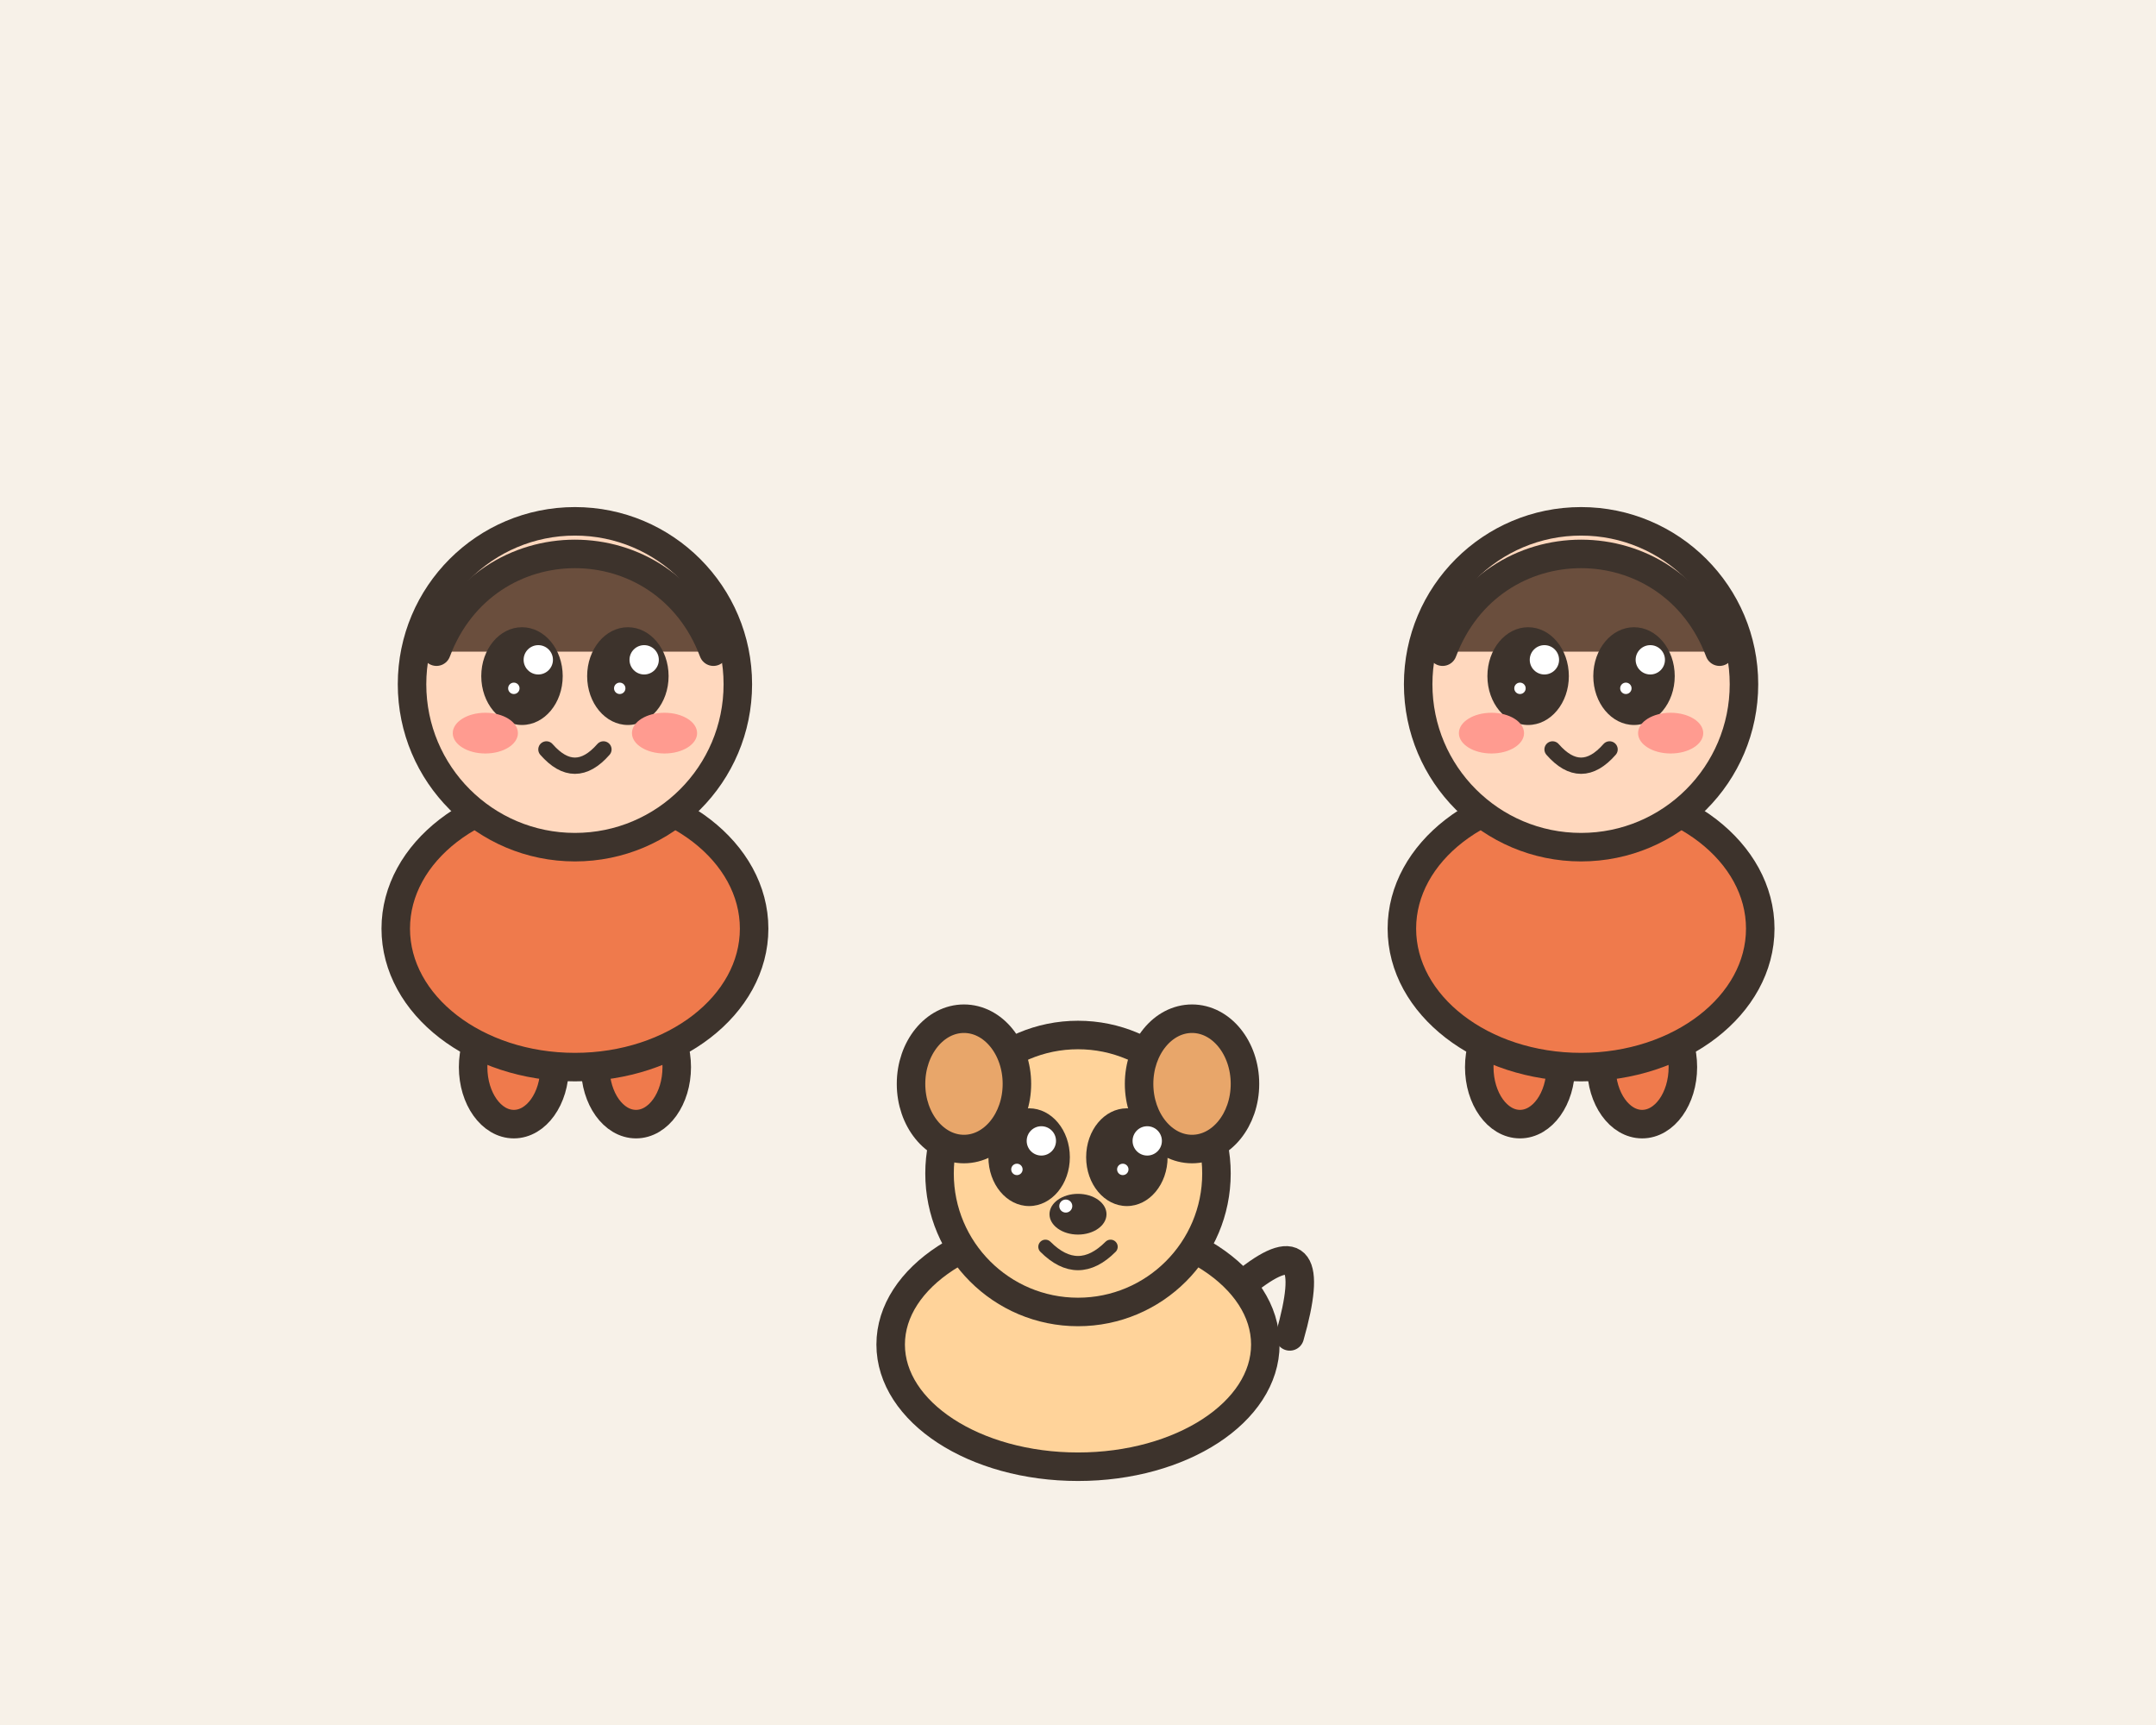
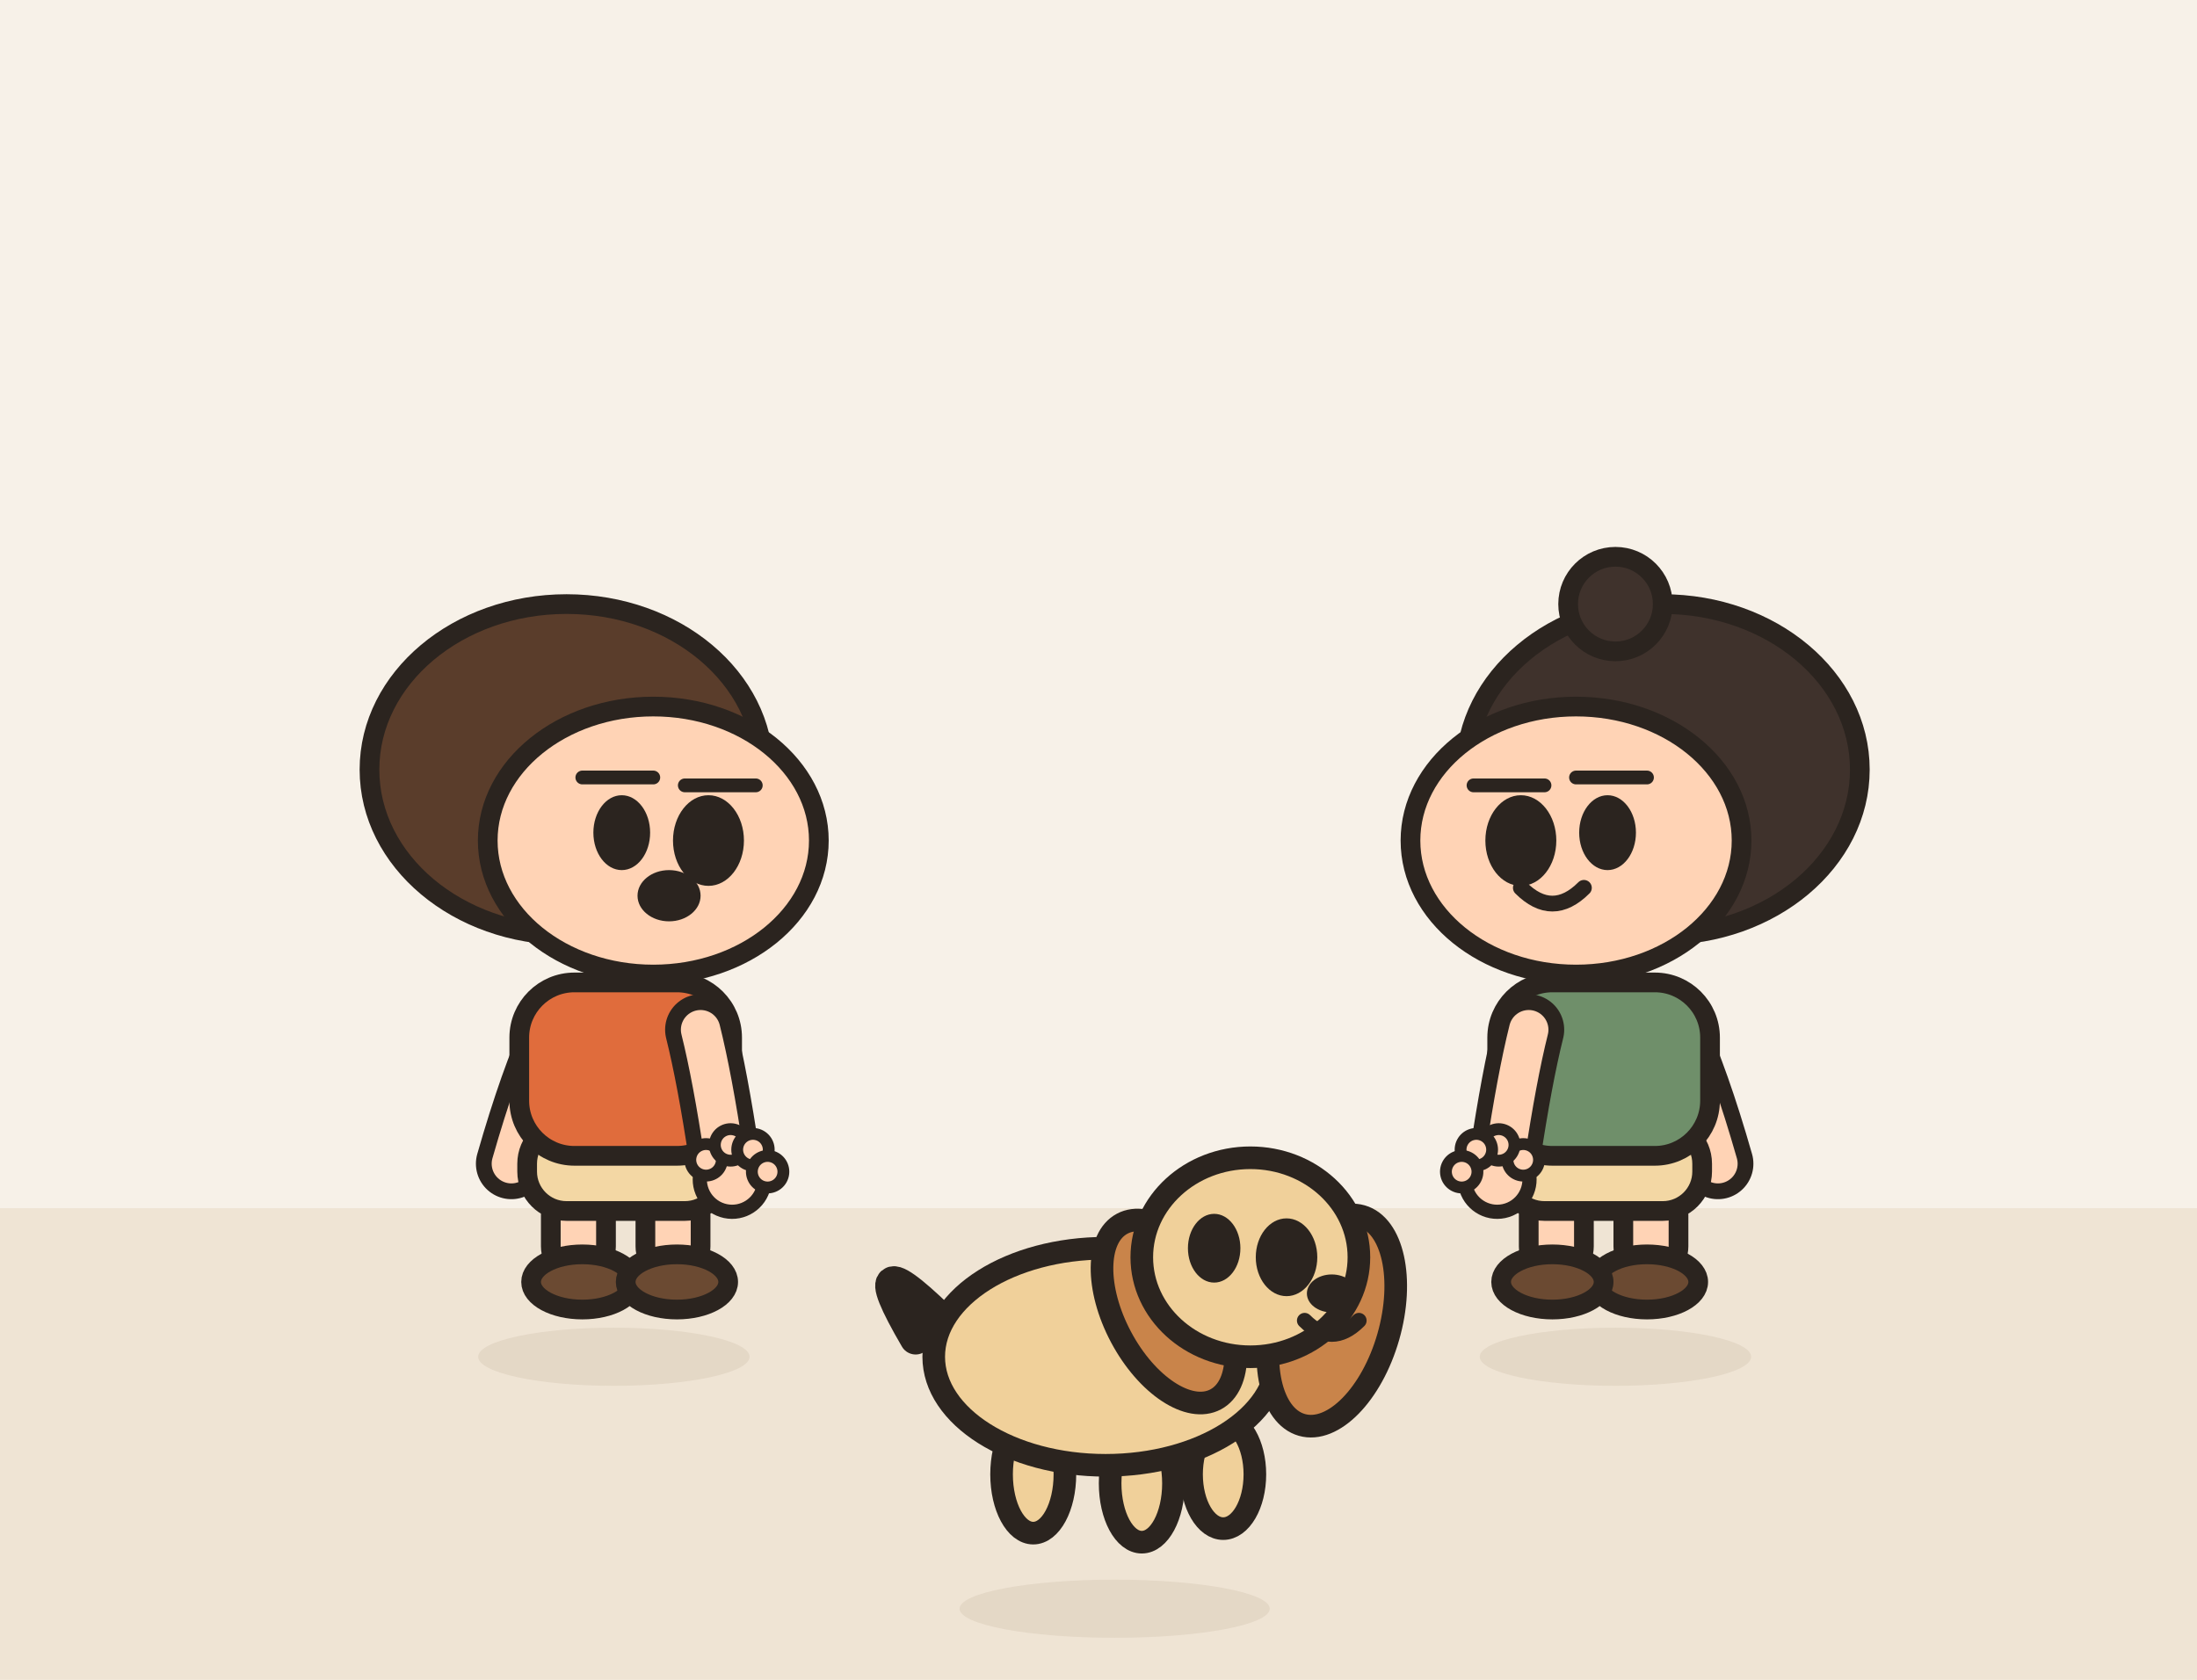
- <svg xmlns="http://www.w3.org/2000/svg" viewBox="0 0 900 720" width="900" height="720">
-   <rect width="900" height="720" fill="#f7f1e8" />
-   <g transform="translate(240 340) scale(1.7)">
-     <ellipse cx="-32" cy="30" rx="11" ry="15" fill="#ffd8be" stroke="#3d332c" stroke-width="7" stroke-linecap="round" stroke-linejoin="round" />
-     <ellipse cx="32" cy="30" rx="11" ry="15" fill="#ffd8be" stroke="#3d332c" stroke-width="7" stroke-linecap="round" stroke-linejoin="round" />
-     <ellipse cx="-15" cy="62" rx="10" ry="14" fill="#ef7a4c" stroke="#3d332c" stroke-width="7" stroke-linecap="round" stroke-linejoin="round" />
-     <ellipse cx="15" cy="62" rx="10" ry="14" fill="#ef7a4c" stroke="#3d332c" stroke-width="7" stroke-linecap="round" stroke-linejoin="round" />
-     <ellipse cx="0" cy="28" rx="44" ry="34" fill="#ef7a4c" stroke="#3d332c" stroke-width="7" stroke-linecap="round" stroke-linejoin="round" />
-     <circle cx="0" cy="-32" r="40" fill="#ffd8be" stroke="#3d332c" stroke-width="7" stroke-linecap="round" stroke-linejoin="round" />
-     <path d="M-34 -40 C -22 -72, 22 -72, 34 -40" fill="#6a4e3d" stroke="#3d332c" stroke-width="7" stroke-linecap="round" stroke-linejoin="round" />
-     <ellipse cx="-13" cy="-34" rx="10" ry="12" fill="#3d332c" />
-     <ellipse cx="13" cy="-34" rx="10" ry="12" fill="#3d332c" />
-     <circle cx="-9" cy="-38" r="3.6" fill="#fff" />
-     <circle cx="17" cy="-38" r="3.6" fill="#fff" />
-     <circle cx="-15" cy="-31" r="1.4" fill="#fff" />
-     <circle cx="11" cy="-31" r="1.4" fill="#fff" />
-     <ellipse cx="-22" cy="-20" rx="8" ry="5" fill="#ff9b90" />
-     <ellipse cx="22" cy="-20" rx="8" ry="5" fill="#ff9b90" />
-     <path d="M-7 -16 Q 0 -8 7 -16" fill="none" stroke="#3d332c" stroke-width="4" stroke-linecap="round" />
+ <svg xmlns="http://www.w3.org/2000/svg" viewBox="0 0 680 520" width="680" height="520">
+   <rect width="680" height="520" fill="#f7f1e8" />
+   <rect x="0" y="374" width="680" height="146" fill="#efe4d4" />
+   <ellipse cx="190" cy="420" rx="42" ry="9" fill="#d9cbb8" opacity=".5" />
+   <ellipse cx="500" cy="420" rx="42" ry="9" fill="#d9cbb8" opacity=".5" />
+   <ellipse cx="345" cy="498" rx="48" ry="9" fill="#d9cbb8" opacity=".5" />
+   <g transform="translate(190 248) scale(1.22,1.22)">
+     <path d="M-14 58 Q -20 71 -26 92" fill="none" stroke="#2b241f" stroke-width="18" stroke-linecap="round" />
+     <path d="M-14 58 Q -20 71 -26 92" fill="none" stroke="#ffd3b5" stroke-width="10" stroke-linecap="round" />
+     <rect x="-16" y="98" width="14" height="22" rx="7" fill="#ffd3b5" stroke="#2b241f" stroke-width="5" stroke-linecap="round" stroke-linejoin="round" />
+     <rect x="8" y="98" width="14" height="22" rx="7" fill="#ffd3b5" stroke="#2b241f" stroke-width="5" stroke-linecap="round" stroke-linejoin="round" />
+     <ellipse cx="-8" cy="122" rx="13" ry="7" fill="#6b4a32" stroke="#2b241f" stroke-width="5" stroke-linecap="round" stroke-linejoin="round" />
+     <ellipse cx="16" cy="122" rx="13" ry="7" fill="#6b4a32" stroke="#2b241f" stroke-width="5" stroke-linecap="round" stroke-linejoin="round" />
+     <rect x="-22" y="82" width="50" height="22" rx="10" fill="#f3d7a4" stroke="#2b241f" stroke-width="5" stroke-linecap="round" stroke-linejoin="round" />
+     <rect x="-24" y="46" width="54" height="44" rx="14" fill="#e06c3c" stroke="#2b241f" stroke-width="5" stroke-linecap="round" stroke-linejoin="round" />
+     <ellipse cx="-12" cy="-8" rx="50" ry="42" fill="#5a3d2b" stroke="#2b241f" stroke-width="5" stroke-linecap="round" stroke-linejoin="round" />
+     <ellipse cx="10" cy="10" rx="42" ry="34" fill="#ffd3b5" stroke="#2b241f" stroke-width="5" stroke-linecap="round" stroke-linejoin="round" />
+     <ellipse cx="2" cy="8" rx="7.2" ry="9.5" fill="#2b241f" />
+     <ellipse cx="24" cy="10" rx="9" ry="11.5" fill="#2b241f" />
+     <path d="M-8 -6 H 10" fill="none" stroke="#2b241f" stroke-width="3.5" stroke-linecap="round" stroke-linejoin="round" />
+     <path d="M18 -4 H 36" fill="none" stroke="#2b241f" stroke-width="3.5" stroke-linecap="round" stroke-linejoin="round" />
+     <ellipse cx="14" cy="24" rx="8" ry="6.5" fill="#2b241f" />
+     <path d="M22 58 Q 25 70 28 90" fill="none" stroke="#2b241f" stroke-width="18" stroke-linecap="round" />
+     <path d="M22 58 Q 25 70 28 90" fill="none" stroke="#ffd3b5" stroke-width="10" stroke-linecap="round" />
+     <g transform="translate(30 96) rotate(12)">
+       <circle r="8.2" fill="#ffd3b5" stroke="#2b241f" stroke-width="3.6" stroke-linecap="round" stroke-linejoin="round" />
+       <circle cx="-7.5" cy="-3.5" r="4" fill="#ffd3b5" stroke="#2b241f" stroke-width="3" stroke-linecap="round" stroke-linejoin="round" />
+       <circle cx="-2.2" cy="-8.5" r="4" fill="#ffd3b5" stroke="#2b241f" stroke-width="3" stroke-linecap="round" stroke-linejoin="round" />
+       <circle cx="3.6" cy="-8.5" r="4" fill="#ffd3b5" stroke="#2b241f" stroke-width="3" stroke-linecap="round" stroke-linejoin="round" />
+       <circle cx="8.4" cy="-3.8" r="4" fill="#ffd3b5" stroke="#2b241f" stroke-width="3" stroke-linecap="round" stroke-linejoin="round" />
+     </g>
  </g>
-   <g transform="translate(660 340) scale(1.7)">
-     <ellipse cx="-32" cy="30" rx="11" ry="15" fill="#ffd8be" stroke="#3d332c" stroke-width="7" stroke-linecap="round" stroke-linejoin="round" />
-     <ellipse cx="32" cy="30" rx="11" ry="15" fill="#ffd8be" stroke="#3d332c" stroke-width="7" stroke-linecap="round" stroke-linejoin="round" />
-     <ellipse cx="-15" cy="62" rx="10" ry="14" fill="#ef7a4c" stroke="#3d332c" stroke-width="7" stroke-linecap="round" stroke-linejoin="round" />
-     <ellipse cx="15" cy="62" rx="10" ry="14" fill="#ef7a4c" stroke="#3d332c" stroke-width="7" stroke-linecap="round" stroke-linejoin="round" />
-     <ellipse cx="0" cy="28" rx="44" ry="34" fill="#ef7a4c" stroke="#3d332c" stroke-width="7" stroke-linecap="round" stroke-linejoin="round" />
-     <circle cx="0" cy="-32" r="40" fill="#ffd8be" stroke="#3d332c" stroke-width="7" stroke-linecap="round" stroke-linejoin="round" />
-     <path d="M-34 -40 C -22 -72, 22 -72, 34 -40" fill="#6a4e3d" stroke="#3d332c" stroke-width="7" stroke-linecap="round" stroke-linejoin="round" />
-     <ellipse cx="-13" cy="-34" rx="10" ry="12" fill="#3d332c" />
-     <ellipse cx="13" cy="-34" rx="10" ry="12" fill="#3d332c" />
-     <circle cx="-9" cy="-38" r="3.6" fill="#fff" />
-     <circle cx="17" cy="-38" r="3.6" fill="#fff" />
-     <circle cx="-15" cy="-31" r="1.4" fill="#fff" />
-     <circle cx="11" cy="-31" r="1.4" fill="#fff" />
-     <ellipse cx="-22" cy="-20" rx="8" ry="5" fill="#ff9b90" />
-     <ellipse cx="22" cy="-20" rx="8" ry="5" fill="#ff9b90" />
-     <path d="M-7 -16 Q 0 -8 7 -16" fill="none" stroke="#3d332c" stroke-width="4" stroke-linecap="round" />
+   <g transform="translate(500 248) scale(-1.22,1.22)">
+     <path d="M-14 58 Q -20 71 -26 92" fill="none" stroke="#2b241f" stroke-width="18" stroke-linecap="round" />
+     <path d="M-14 58 Q -20 71 -26 92" fill="none" stroke="#ffd3b5" stroke-width="10" stroke-linecap="round" />
+     <rect x="-16" y="98" width="14" height="22" rx="7" fill="#ffd3b5" stroke="#2b241f" stroke-width="5" stroke-linecap="round" stroke-linejoin="round" />
+     <rect x="8" y="98" width="14" height="22" rx="7" fill="#ffd3b5" stroke="#2b241f" stroke-width="5" stroke-linecap="round" stroke-linejoin="round" />
+     <ellipse cx="-8" cy="122" rx="13" ry="7" fill="#6b4a32" stroke="#2b241f" stroke-width="5" stroke-linecap="round" stroke-linejoin="round" />
+     <ellipse cx="16" cy="122" rx="13" ry="7" fill="#6b4a32" stroke="#2b241f" stroke-width="5" stroke-linecap="round" stroke-linejoin="round" />
+     <rect x="-22" y="82" width="50" height="22" rx="10" fill="#f3d7a4" stroke="#2b241f" stroke-width="5" stroke-linecap="round" stroke-linejoin="round" />
+     <rect x="-24" y="46" width="54" height="44" rx="14" fill="#6f8f6a" stroke="#2b241f" stroke-width="5" stroke-linecap="round" stroke-linejoin="round" />
+     <ellipse cx="-12" cy="-8" rx="50" ry="42" fill="#3f322c" stroke="#2b241f" stroke-width="5" stroke-linecap="round" stroke-linejoin="round" />
+     <circle cx="0" cy="-50" r="12" fill="#3f322c" stroke="#2b241f" stroke-width="5" stroke-linecap="round" stroke-linejoin="round" />
+     <ellipse cx="10" cy="10" rx="42" ry="34" fill="#ffd3b5" stroke="#2b241f" stroke-width="5" stroke-linecap="round" stroke-linejoin="round" />
+     <ellipse cx="2" cy="8" rx="7.2" ry="9.5" fill="#2b241f" />
+     <ellipse cx="24" cy="10" rx="9" ry="11.5" fill="#2b241f" />
+     <path d="M-8 -6 H 10" fill="none" stroke="#2b241f" stroke-width="3.5" stroke-linecap="round" stroke-linejoin="round" />
+     <path d="M18 -4 H 36" fill="none" stroke="#2b241f" stroke-width="3.5" stroke-linecap="round" stroke-linejoin="round" />
+     <path d="M8 22 Q 16 30 24 22" fill="none" stroke="#2b241f" stroke-width="4" stroke-linecap="round" stroke-linejoin="round" />
+     <path d="M22 58 Q 25 70 28 90" fill="none" stroke="#2b241f" stroke-width="18" stroke-linecap="round" />
+     <path d="M22 58 Q 25 70 28 90" fill="none" stroke="#ffd3b5" stroke-width="10" stroke-linecap="round" />
+     <g transform="translate(30 96) rotate(12)">
+       <circle r="8.2" fill="#ffd3b5" stroke="#2b241f" stroke-width="3.6" stroke-linecap="round" stroke-linejoin="round" />
+       <circle cx="-7.5" cy="-3.5" r="4" fill="#ffd3b5" stroke="#2b241f" stroke-width="3" stroke-linecap="round" stroke-linejoin="round" />
+       <circle cx="-2.2" cy="-8.5" r="4" fill="#ffd3b5" stroke="#2b241f" stroke-width="3" stroke-linecap="round" stroke-linejoin="round" />
+       <circle cx="3.6" cy="-8.5" r="4" fill="#ffd3b5" stroke="#2b241f" stroke-width="3" stroke-linecap="round" stroke-linejoin="round" />
+       <circle cx="8.4" cy="-3.8" r="4" fill="#ffd3b5" stroke="#2b241f" stroke-width="3" stroke-linecap="round" stroke-linejoin="round" />
+     </g>
  </g>
-   <g transform="translate(450 500) scale(1.7)">
-     <ellipse cx="0" cy="36" rx="46" ry="30" fill="#ffd39a" stroke="#3d332c" stroke-width="7" stroke-linecap="round" stroke-linejoin="round" />
-     <circle cx="0" cy="-6" r="34" fill="#ffd39a" stroke="#3d332c" stroke-width="7" stroke-linecap="round" stroke-linejoin="round" />
-     <ellipse cx="-28" cy="-28" rx="13" ry="16" fill="#e8a66a" stroke="#3d332c" stroke-width="7" stroke-linecap="round" stroke-linejoin="round" />
-     <ellipse cx="28" cy="-28" rx="13" ry="16" fill="#e8a66a" stroke="#3d332c" stroke-width="7" stroke-linecap="round" stroke-linejoin="round" />
-     <ellipse cx="-12" cy="-10" rx="10" ry="12" fill="#3d332c" />
-     <ellipse cx="12" cy="-10" rx="10" ry="12" fill="#3d332c" />
-     <circle cx="-9" cy="-14" r="3.6" fill="#fff" />
-     <circle cx="17" cy="-14" r="3.6" fill="#fff" />
-     <circle cx="-15" cy="-7" r="1.4" fill="#fff" />
-     <circle cx="11" cy="-7" r="1.4" fill="#fff" />
-     <ellipse cx="0" cy="4" rx="7" ry="5" fill="#3d332c" />
-     <circle cx="-3" cy="2" r="1.6" fill="#fff" />
-     <path d="M-8 12 Q 0 20 8 12" fill="none" stroke="#3d332c" stroke-width="3.5" stroke-linecap="round" />
-     <path d="M42 20 Q 60 6 52 34" fill="none" stroke="#3d332c" stroke-width="7" stroke-linecap="round" stroke-linejoin="round" />
+   <g transform="translate(345 392) scale(1.4,1.4)">
+     <ellipse cx="-18" cy="46" rx="7" ry="13" fill="#f0d09a" stroke="#2b241f" stroke-width="5" stroke-linecap="round" stroke-linejoin="round" />
+     <ellipse cx="6" cy="48" rx="7" ry="13" fill="#f0d09a" stroke="#2b241f" stroke-width="5" stroke-linecap="round" stroke-linejoin="round" />
+     <ellipse cx="24" cy="46" rx="7" ry="12" fill="#f0d09a" stroke="#2b241f" stroke-width="5" stroke-linecap="round" stroke-linejoin="round" />
+     <path d="M-36 14 Q -58 -8 -44 16" fill="none" stroke="#2b241f" stroke-width="7" stroke-linecap="round" stroke-linejoin="round" />
+     <ellipse cx="-2" cy="20" rx="38" ry="24" fill="#f0d09a" stroke="#2b241f" stroke-width="5" stroke-linecap="round" stroke-linejoin="round" />
+     <ellipse cx="12" cy="10" rx="12" ry="22" transform="rotate(-28 12 10)" fill="#c9844a" stroke="#2b241f" stroke-width="5" stroke-linecap="round" stroke-linejoin="round" />
+     <ellipse cx="48" cy="12" rx="13" ry="24" transform="rotate(16 48 12)" fill="#c9844a" stroke="#2b241f" stroke-width="5" stroke-linecap="round" stroke-linejoin="round" />
+     <ellipse cx="30" cy="-2" rx="24" ry="22" fill="#f0d09a" stroke="#2b241f" stroke-width="5" stroke-linecap="round" stroke-linejoin="round" />
+     <ellipse cx="22" cy="-4" rx="5.8" ry="7.6" fill="#2b241f" />
+     <ellipse cx="38" cy="-2" rx="6.8" ry="8.6" fill="#2b241f" />
+     <ellipse cx="48" cy="6" rx="5.5" ry="4.2" fill="#2b241f" />
+     <path d="M42 12 Q 48 18 54 12" fill="none" stroke="#2b241f" stroke-width="3.4" stroke-linecap="round" stroke-linejoin="round" />
  </g>
</svg>
